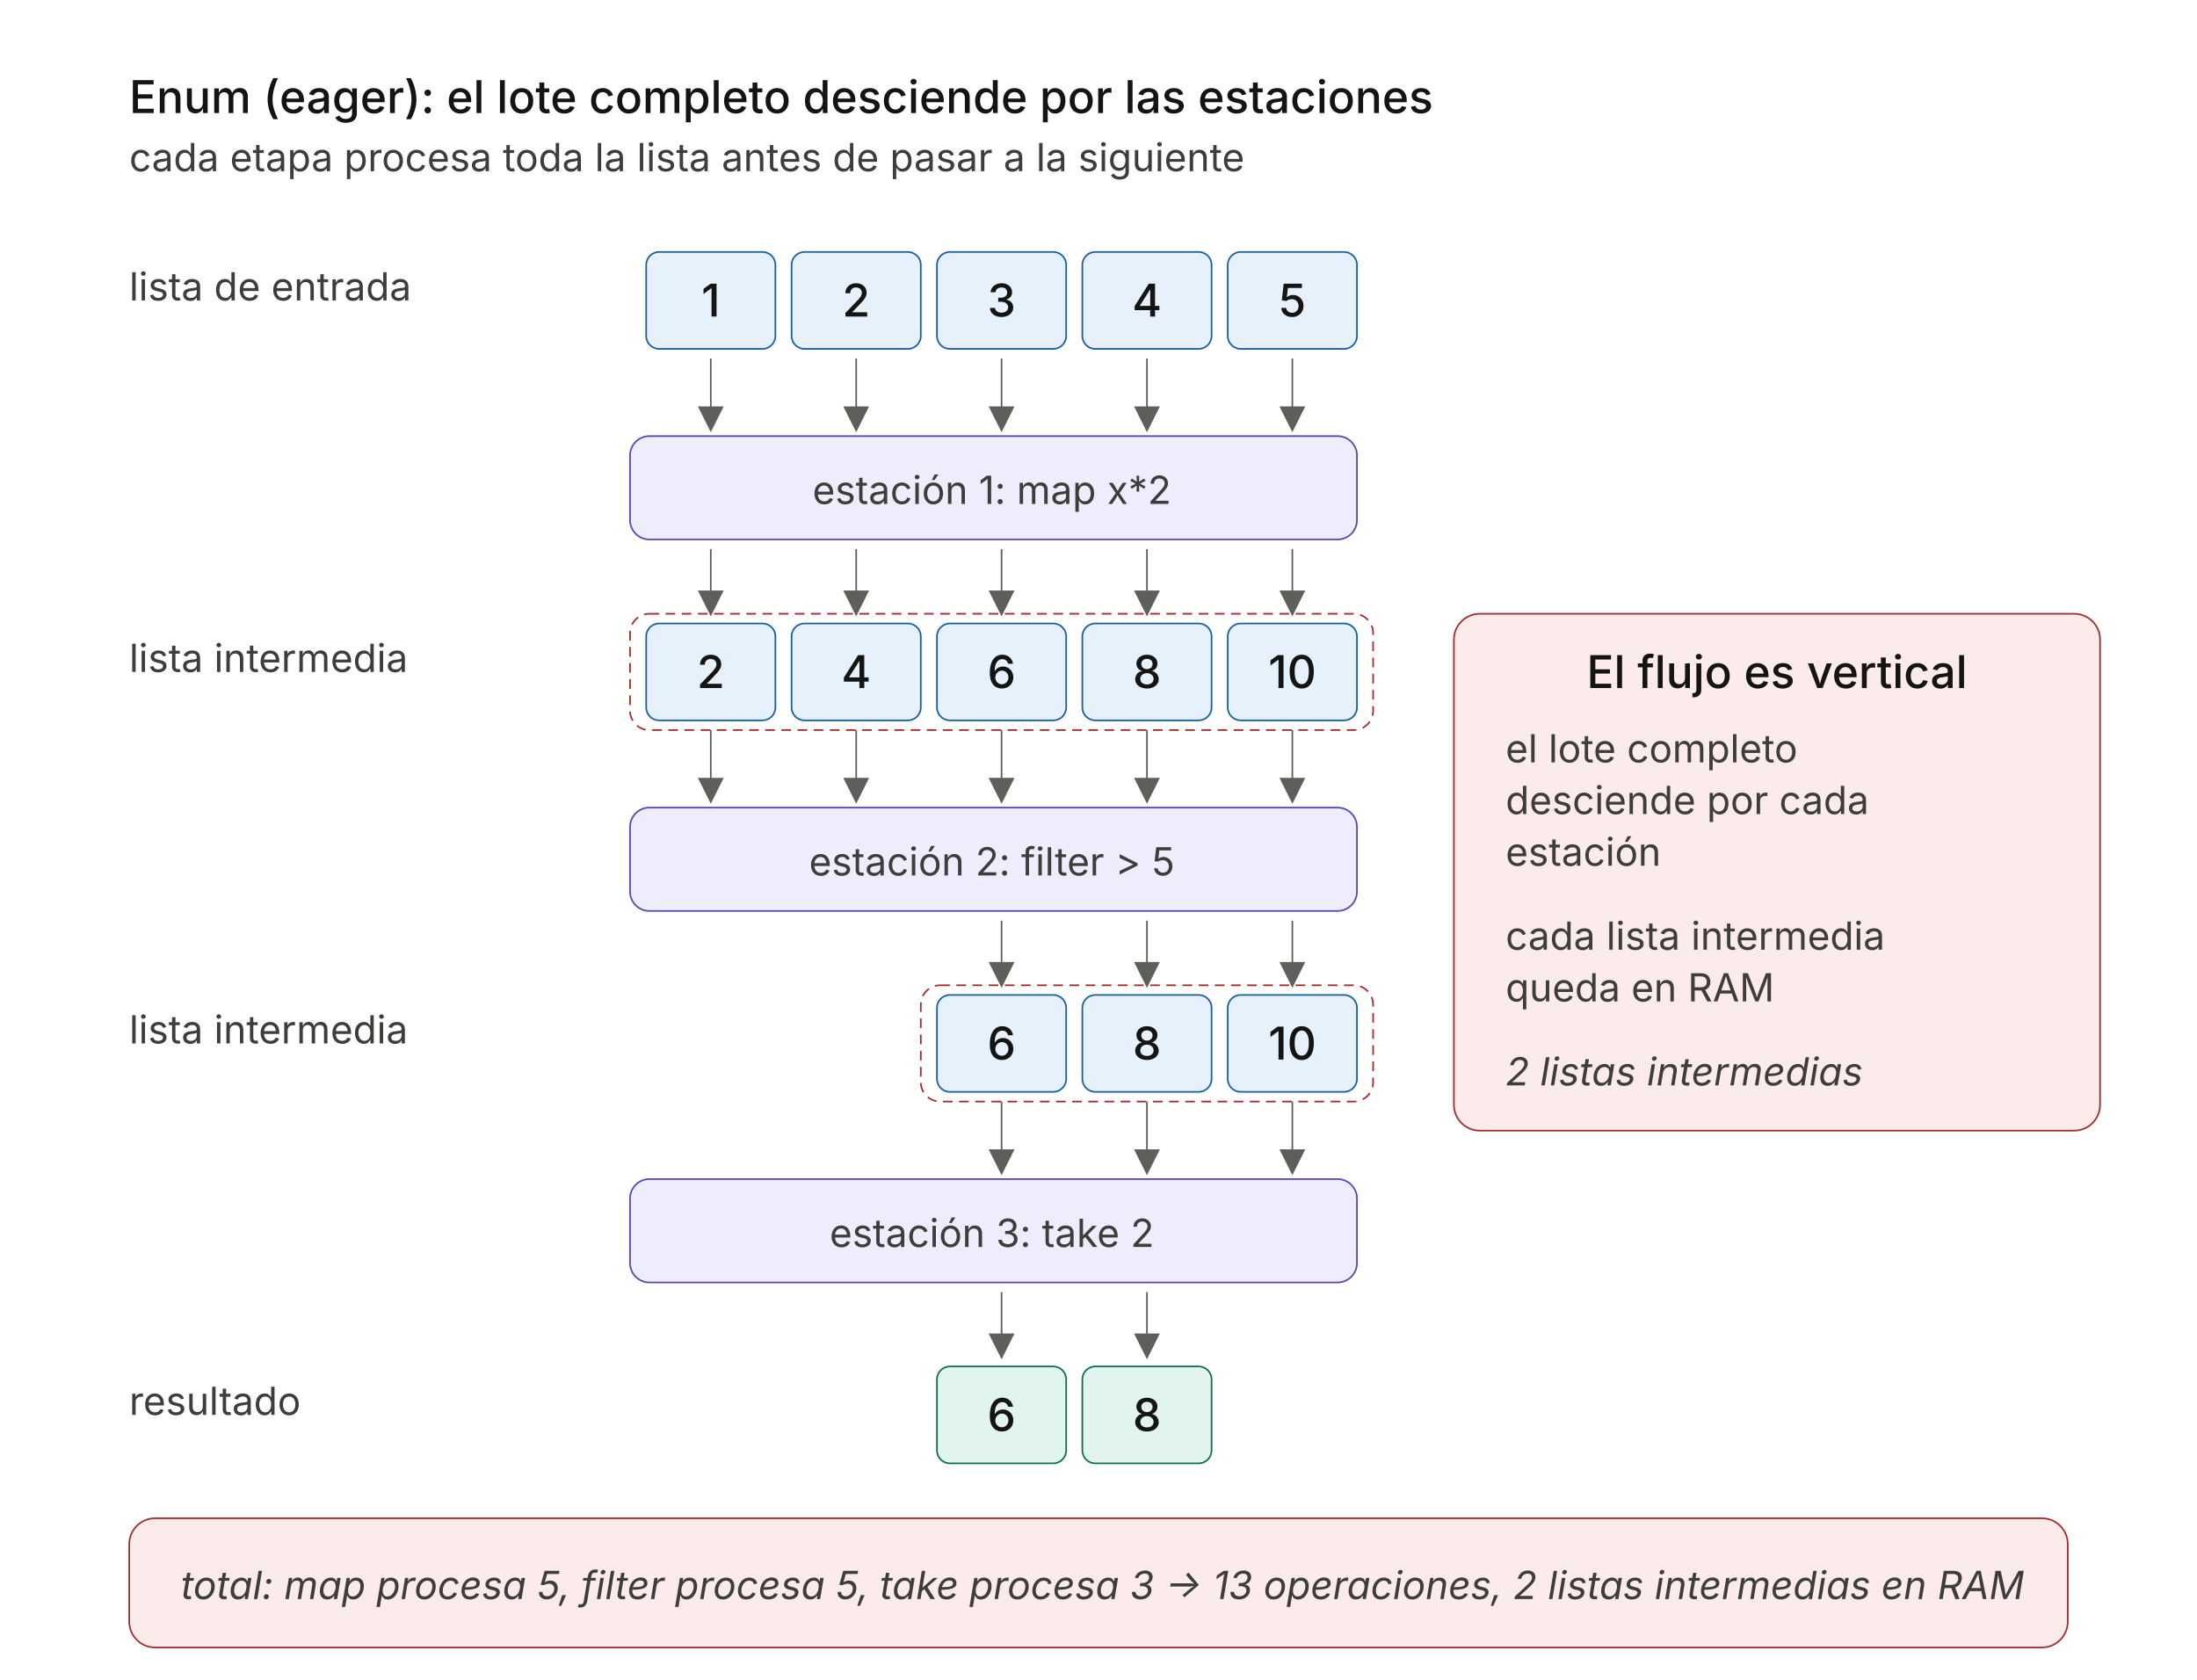
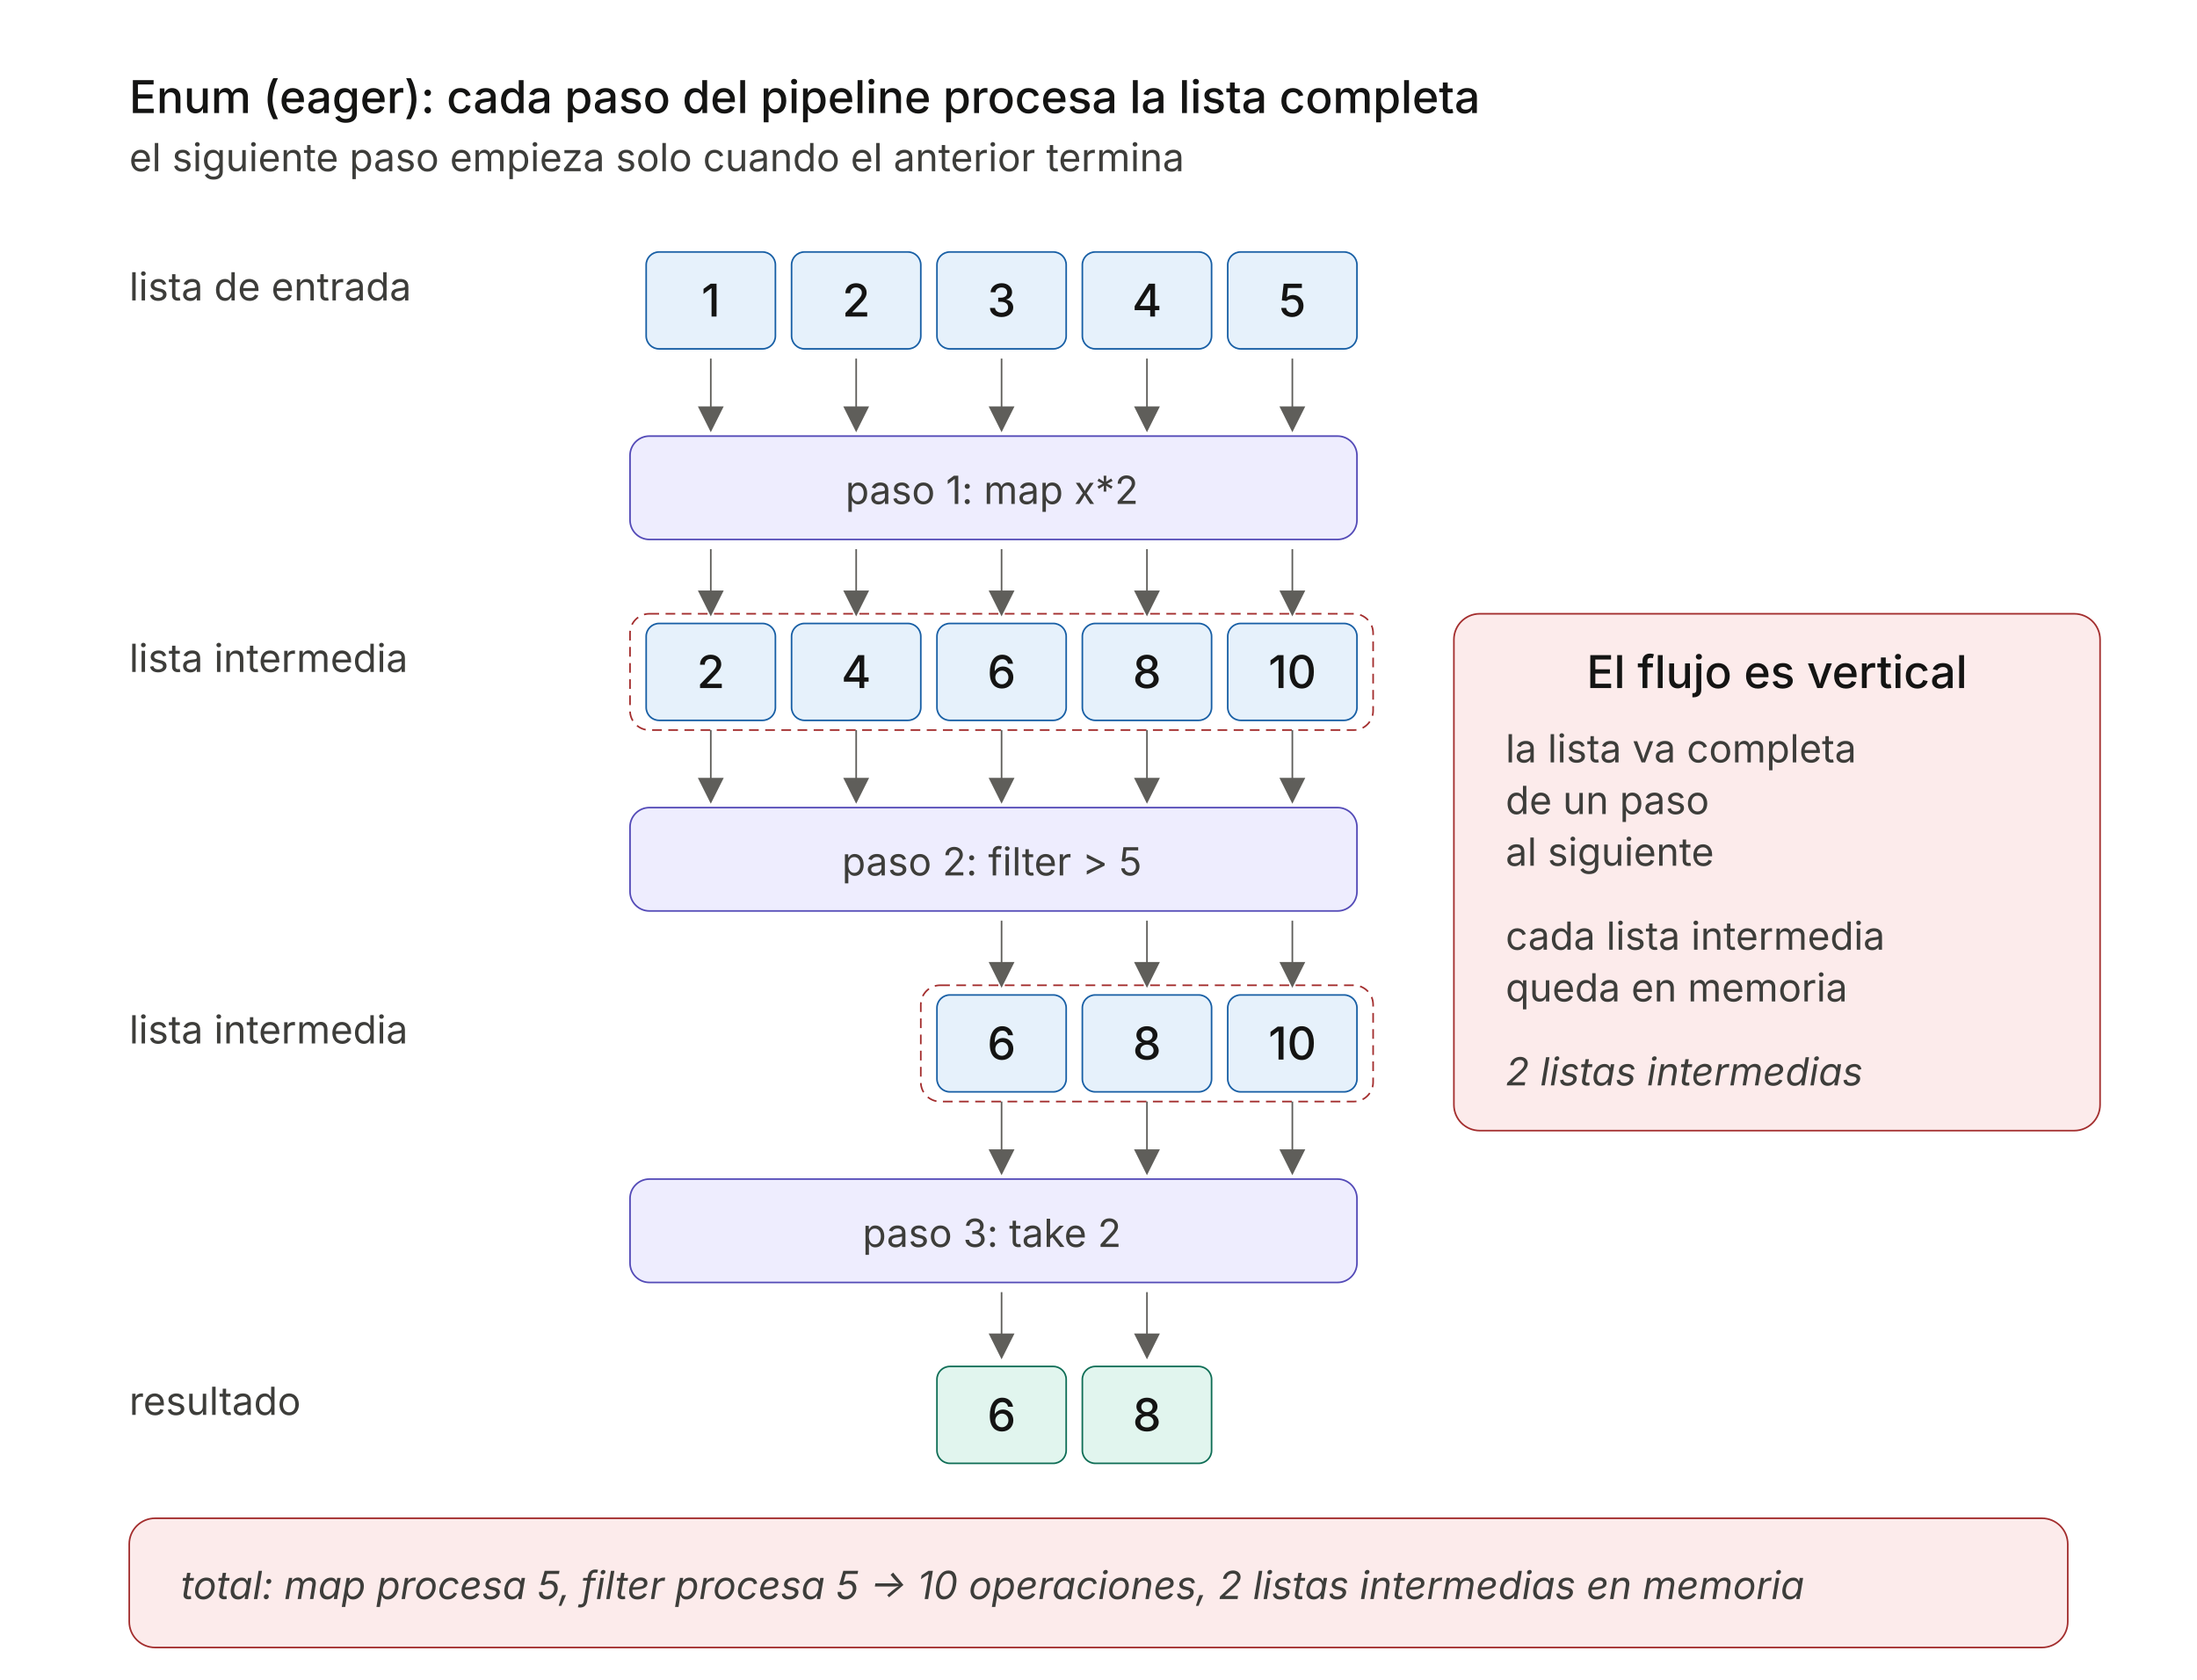
<svg xmlns="http://www.w3.org/2000/svg" width="100%" viewBox="0 0 680 520" role="img" style="">
  <defs>
    <marker id="arrow-c1" viewBox="0 0 10 10" refX="9" refY="5" markerWidth="8" markerHeight="8" markerUnits="userSpaceOnUse" orient="auto">
      <path d="M0 0L10 5L0 10z" fill="rgb(95, 94, 90)" />
    </marker>
  </defs>
-   <text x="40" y="35" style="fill:rgb(20, 20, 19);stroke:none;color:rgb(0, 0, 0);stroke-width:1px;stroke-linecap:butt;stroke-linejoin:miter;opacity:1;font-family:&quot;Anthropic Sans&quot;, -apple-system, BlinkMacSystemFont, &quot;Segoe UI&quot;, sans-serif;font-size:14px;font-weight:500;text-anchor:start;dominant-baseline:auto">Enum (eager): el lote completo desciende por las estaciones</text>
-   <text x="40" y="53" style="fill:rgb(61, 61, 58);stroke:none;color:rgb(0, 0, 0);stroke-width:1px;stroke-linecap:butt;stroke-linejoin:miter;opacity:1;font-family:&quot;Anthropic Sans&quot;, -apple-system, BlinkMacSystemFont, &quot;Segoe UI&quot;, sans-serif;font-size:12px;font-weight:400;text-anchor:start;dominant-baseline:auto">cada etapa procesa toda la lista antes de pasar a la siguiente</text>
+   <text x="40" y="35" style="fill:rgb(20, 20, 19);stroke:none;color:rgb(0, 0, 0);stroke-width:1px;stroke-linecap:butt;stroke-linejoin:miter;opacity:1;font-family:&quot;Anthropic Sans&quot;, -apple-system, BlinkMacSystemFont, &quot;Segoe UI&quot;, sans-serif;font-size:14px;font-weight:500;text-anchor:start;dominant-baseline:auto">Enum (eager): cada paso del pipeline procesa la lista completa</text>
+   <text x="40" y="53" style="fill:rgb(61, 61, 58);stroke:none;color:rgb(0, 0, 0);stroke-width:1px;stroke-linecap:butt;stroke-linejoin:miter;opacity:1;font-family:&quot;Anthropic Sans&quot;, -apple-system, BlinkMacSystemFont, &quot;Segoe UI&quot;, sans-serif;font-size:12px;font-weight:400;text-anchor:start;dominant-baseline:auto">el siguiente paso empieza solo cuando el anterior termina</text>
  <text x="40" y="93" fill="#5F5E5A" style="fill:rgb(61, 61, 58);stroke:none;color:rgb(0, 0, 0);stroke-width:1px;stroke-linecap:butt;stroke-linejoin:miter;opacity:1;font-family:&quot;Anthropic Sans&quot;, -apple-system, BlinkMacSystemFont, &quot;Segoe UI&quot;, sans-serif;font-size:12px;font-weight:400;text-anchor:start;dominant-baseline:auto">lista de entrada</text>
  <g style="fill:rgb(0, 0, 0);stroke:none;color:rgb(0, 0, 0);stroke-width:1px;stroke-linecap:butt;stroke-linejoin:miter;opacity:1;font-family:&quot;Anthropic Sans&quot;, -apple-system, BlinkMacSystemFont, &quot;Segoe UI&quot;, sans-serif;font-size:16px;font-weight:400;text-anchor:start;dominant-baseline:auto">
    <rect x="200" y="78" width="40" height="30" rx="4" stroke-width="0.5" style="fill:rgb(230, 241, 251);stroke:rgb(24, 95, 165);color:rgb(0, 0, 0);stroke-width:0.5px;stroke-linecap:butt;stroke-linejoin:miter;opacity:1;font-family:&quot;Anthropic Sans&quot;, -apple-system, BlinkMacSystemFont, &quot;Segoe UI&quot;, sans-serif;font-size:16px;font-weight:400;text-anchor:start;dominant-baseline:auto" />
  </g>
  <text x="220" y="98" text-anchor="middle" style="fill:rgb(20, 20, 19);stroke:none;color:rgb(0, 0, 0);stroke-width:1px;stroke-linecap:butt;stroke-linejoin:miter;opacity:1;font-family:&quot;Anthropic Sans&quot;, -apple-system, BlinkMacSystemFont, &quot;Segoe UI&quot;, sans-serif;font-size:14px;font-weight:500;text-anchor:middle;dominant-baseline:auto">1</text>
  <g style="fill:rgb(0, 0, 0);stroke:none;color:rgb(0, 0, 0);stroke-width:1px;stroke-linecap:butt;stroke-linejoin:miter;opacity:1;font-family:&quot;Anthropic Sans&quot;, -apple-system, BlinkMacSystemFont, &quot;Segoe UI&quot;, sans-serif;font-size:16px;font-weight:400;text-anchor:start;dominant-baseline:auto">
    <rect x="245" y="78" width="40" height="30" rx="4" stroke-width="0.5" style="fill:rgb(230, 241, 251);stroke:rgb(24, 95, 165);color:rgb(0, 0, 0);stroke-width:0.5px;stroke-linecap:butt;stroke-linejoin:miter;opacity:1;font-family:&quot;Anthropic Sans&quot;, -apple-system, BlinkMacSystemFont, &quot;Segoe UI&quot;, sans-serif;font-size:16px;font-weight:400;text-anchor:start;dominant-baseline:auto" />
  </g>
  <text x="265" y="98" text-anchor="middle" style="fill:rgb(20, 20, 19);stroke:none;color:rgb(0, 0, 0);stroke-width:1px;stroke-linecap:butt;stroke-linejoin:miter;opacity:1;font-family:&quot;Anthropic Sans&quot;, -apple-system, BlinkMacSystemFont, &quot;Segoe UI&quot;, sans-serif;font-size:14px;font-weight:500;text-anchor:middle;dominant-baseline:auto">2</text>
  <g style="fill:rgb(0, 0, 0);stroke:none;color:rgb(0, 0, 0);stroke-width:1px;stroke-linecap:butt;stroke-linejoin:miter;opacity:1;font-family:&quot;Anthropic Sans&quot;, -apple-system, BlinkMacSystemFont, &quot;Segoe UI&quot;, sans-serif;font-size:16px;font-weight:400;text-anchor:start;dominant-baseline:auto">
    <rect x="290" y="78" width="40" height="30" rx="4" stroke-width="0.5" style="fill:rgb(230, 241, 251);stroke:rgb(24, 95, 165);color:rgb(0, 0, 0);stroke-width:0.5px;stroke-linecap:butt;stroke-linejoin:miter;opacity:1;font-family:&quot;Anthropic Sans&quot;, -apple-system, BlinkMacSystemFont, &quot;Segoe UI&quot;, sans-serif;font-size:16px;font-weight:400;text-anchor:start;dominant-baseline:auto" />
  </g>
  <text x="310" y="98" text-anchor="middle" style="fill:rgb(20, 20, 19);stroke:none;color:rgb(0, 0, 0);stroke-width:1px;stroke-linecap:butt;stroke-linejoin:miter;opacity:1;font-family:&quot;Anthropic Sans&quot;, -apple-system, BlinkMacSystemFont, &quot;Segoe UI&quot;, sans-serif;font-size:14px;font-weight:500;text-anchor:middle;dominant-baseline:auto">3</text>
  <g style="fill:rgb(0, 0, 0);stroke:none;color:rgb(0, 0, 0);stroke-width:1px;stroke-linecap:butt;stroke-linejoin:miter;opacity:1;font-family:&quot;Anthropic Sans&quot;, -apple-system, BlinkMacSystemFont, &quot;Segoe UI&quot;, sans-serif;font-size:16px;font-weight:400;text-anchor:start;dominant-baseline:auto">
    <rect x="335" y="78" width="40" height="30" rx="4" stroke-width="0.5" style="fill:rgb(230, 241, 251);stroke:rgb(24, 95, 165);color:rgb(0, 0, 0);stroke-width:0.5px;stroke-linecap:butt;stroke-linejoin:miter;opacity:1;font-family:&quot;Anthropic Sans&quot;, -apple-system, BlinkMacSystemFont, &quot;Segoe UI&quot;, sans-serif;font-size:16px;font-weight:400;text-anchor:start;dominant-baseline:auto" />
  </g>
  <text x="355" y="98" text-anchor="middle" style="fill:rgb(20, 20, 19);stroke:none;color:rgb(0, 0, 0);stroke-width:1px;stroke-linecap:butt;stroke-linejoin:miter;opacity:1;font-family:&quot;Anthropic Sans&quot;, -apple-system, BlinkMacSystemFont, &quot;Segoe UI&quot;, sans-serif;font-size:14px;font-weight:500;text-anchor:middle;dominant-baseline:auto">4</text>
  <g style="fill:rgb(0, 0, 0);stroke:none;color:rgb(0, 0, 0);stroke-width:1px;stroke-linecap:butt;stroke-linejoin:miter;opacity:1;font-family:&quot;Anthropic Sans&quot;, -apple-system, BlinkMacSystemFont, &quot;Segoe UI&quot;, sans-serif;font-size:16px;font-weight:400;text-anchor:start;dominant-baseline:auto">
    <rect x="380" y="78" width="40" height="30" rx="4" stroke-width="0.5" style="fill:rgb(230, 241, 251);stroke:rgb(24, 95, 165);color:rgb(0, 0, 0);stroke-width:0.5px;stroke-linecap:butt;stroke-linejoin:miter;opacity:1;font-family:&quot;Anthropic Sans&quot;, -apple-system, BlinkMacSystemFont, &quot;Segoe UI&quot;, sans-serif;font-size:16px;font-weight:400;text-anchor:start;dominant-baseline:auto" />
  </g>
  <text x="400" y="98" text-anchor="middle" style="fill:rgb(20, 20, 19);stroke:none;color:rgb(0, 0, 0);stroke-width:1px;stroke-linecap:butt;stroke-linejoin:miter;opacity:1;font-family:&quot;Anthropic Sans&quot;, -apple-system, BlinkMacSystemFont, &quot;Segoe UI&quot;, sans-serif;font-size:14px;font-weight:500;text-anchor:middle;dominant-baseline:auto">5</text>
  <line x1="220" y1="111" x2="220" y2="133" stroke="#5F5E5A" stroke-width="0.5" marker-end="url(#arrow-c1)" style="fill:rgb(0, 0, 0);stroke:rgb(95, 94, 90);color:rgb(0, 0, 0);stroke-width:0.5px;stroke-linecap:butt;stroke-linejoin:miter;opacity:1;font-family:&quot;Anthropic Sans&quot;, -apple-system, BlinkMacSystemFont, &quot;Segoe UI&quot;, sans-serif;font-size:16px;font-weight:400;text-anchor:start;dominant-baseline:auto" />
  <line x1="265" y1="111" x2="265" y2="133" stroke="#5F5E5A" stroke-width="0.5" marker-end="url(#arrow-c1)" style="fill:rgb(0, 0, 0);stroke:rgb(95, 94, 90);color:rgb(0, 0, 0);stroke-width:0.5px;stroke-linecap:butt;stroke-linejoin:miter;opacity:1;font-family:&quot;Anthropic Sans&quot;, -apple-system, BlinkMacSystemFont, &quot;Segoe UI&quot;, sans-serif;font-size:16px;font-weight:400;text-anchor:start;dominant-baseline:auto" />
  <line x1="310" y1="111" x2="310" y2="133" stroke="#5F5E5A" stroke-width="0.5" marker-end="url(#arrow-c1)" style="fill:rgb(0, 0, 0);stroke:rgb(95, 94, 90);color:rgb(0, 0, 0);stroke-width:0.5px;stroke-linecap:butt;stroke-linejoin:miter;opacity:1;font-family:&quot;Anthropic Sans&quot;, -apple-system, BlinkMacSystemFont, &quot;Segoe UI&quot;, sans-serif;font-size:16px;font-weight:400;text-anchor:start;dominant-baseline:auto" />
  <line x1="355" y1="111" x2="355" y2="133" stroke="#5F5E5A" stroke-width="0.5" marker-end="url(#arrow-c1)" style="fill:rgb(0, 0, 0);stroke:rgb(95, 94, 90);color:rgb(0, 0, 0);stroke-width:0.5px;stroke-linecap:butt;stroke-linejoin:miter;opacity:1;font-family:&quot;Anthropic Sans&quot;, -apple-system, BlinkMacSystemFont, &quot;Segoe UI&quot;, sans-serif;font-size:16px;font-weight:400;text-anchor:start;dominant-baseline:auto" />
  <line x1="400" y1="111" x2="400" y2="133" stroke="#5F5E5A" stroke-width="0.5" marker-end="url(#arrow-c1)" style="fill:rgb(0, 0, 0);stroke:rgb(95, 94, 90);color:rgb(0, 0, 0);stroke-width:0.5px;stroke-linecap:butt;stroke-linejoin:miter;opacity:1;font-family:&quot;Anthropic Sans&quot;, -apple-system, BlinkMacSystemFont, &quot;Segoe UI&quot;, sans-serif;font-size:16px;font-weight:400;text-anchor:start;dominant-baseline:auto" />
  <g style="fill:rgb(0, 0, 0);stroke:none;color:rgb(0, 0, 0);stroke-width:1px;stroke-linecap:butt;stroke-linejoin:miter;opacity:1;font-family:&quot;Anthropic Sans&quot;, -apple-system, BlinkMacSystemFont, &quot;Segoe UI&quot;, sans-serif;font-size:16px;font-weight:400;text-anchor:start;dominant-baseline:auto">
    <rect x="195" y="135" width="225" height="32" rx="6" stroke-width="0.5" style="fill:rgb(238, 237, 254);stroke:rgb(83, 74, 183);color:rgb(0, 0, 0);stroke-width:0.5px;stroke-linecap:butt;stroke-linejoin:miter;opacity:1;font-family:&quot;Anthropic Sans&quot;, -apple-system, BlinkMacSystemFont, &quot;Segoe UI&quot;, sans-serif;font-size:16px;font-weight:400;text-anchor:start;dominant-baseline:auto" />
  </g>
-   <text x="307" y="156" text-anchor="middle" style="fill:rgb(61, 61, 58);stroke:none;color:rgb(0, 0, 0);stroke-width:1px;stroke-linecap:butt;stroke-linejoin:miter;opacity:1;font-family:&quot;Anthropic Sans&quot;, -apple-system, BlinkMacSystemFont, &quot;Segoe UI&quot;, sans-serif;font-size:12px;font-weight:400;text-anchor:middle;dominant-baseline:auto">estación 1: map x*2</text>
+   <text x="307" y="156" text-anchor="middle" style="fill:rgb(61, 61, 58);stroke:none;color:rgb(0, 0, 0);stroke-width:1px;stroke-linecap:butt;stroke-linejoin:miter;opacity:1;font-family:&quot;Anthropic Sans&quot;, -apple-system, BlinkMacSystemFont, &quot;Segoe UI&quot;, sans-serif;font-size:12px;font-weight:400;text-anchor:middle;dominant-baseline:auto">paso 1: map x*2</text>
  <line x1="220" y1="170" x2="220" y2="190" stroke="#5F5E5A" stroke-width="0.5" marker-end="url(#arrow-c1)" style="fill:rgb(0, 0, 0);stroke:rgb(95, 94, 90);color:rgb(0, 0, 0);stroke-width:0.5px;stroke-linecap:butt;stroke-linejoin:miter;opacity:1;font-family:&quot;Anthropic Sans&quot;, -apple-system, BlinkMacSystemFont, &quot;Segoe UI&quot;, sans-serif;font-size:16px;font-weight:400;text-anchor:start;dominant-baseline:auto" />
  <line x1="265" y1="170" x2="265" y2="190" stroke="#5F5E5A" stroke-width="0.5" marker-end="url(#arrow-c1)" style="fill:rgb(0, 0, 0);stroke:rgb(95, 94, 90);color:rgb(0, 0, 0);stroke-width:0.5px;stroke-linecap:butt;stroke-linejoin:miter;opacity:1;font-family:&quot;Anthropic Sans&quot;, -apple-system, BlinkMacSystemFont, &quot;Segoe UI&quot;, sans-serif;font-size:16px;font-weight:400;text-anchor:start;dominant-baseline:auto" />
  <line x1="310" y1="170" x2="310" y2="190" stroke="#5F5E5A" stroke-width="0.5" marker-end="url(#arrow-c1)" style="fill:rgb(0, 0, 0);stroke:rgb(95, 94, 90);color:rgb(0, 0, 0);stroke-width:0.5px;stroke-linecap:butt;stroke-linejoin:miter;opacity:1;font-family:&quot;Anthropic Sans&quot;, -apple-system, BlinkMacSystemFont, &quot;Segoe UI&quot;, sans-serif;font-size:16px;font-weight:400;text-anchor:start;dominant-baseline:auto" />
  <line x1="355" y1="170" x2="355" y2="190" stroke="#5F5E5A" stroke-width="0.5" marker-end="url(#arrow-c1)" style="fill:rgb(0, 0, 0);stroke:rgb(95, 94, 90);color:rgb(0, 0, 0);stroke-width:0.5px;stroke-linecap:butt;stroke-linejoin:miter;opacity:1;font-family:&quot;Anthropic Sans&quot;, -apple-system, BlinkMacSystemFont, &quot;Segoe UI&quot;, sans-serif;font-size:16px;font-weight:400;text-anchor:start;dominant-baseline:auto" />
  <line x1="400" y1="170" x2="400" y2="190" stroke="#5F5E5A" stroke-width="0.5" marker-end="url(#arrow-c1)" style="fill:rgb(0, 0, 0);stroke:rgb(95, 94, 90);color:rgb(0, 0, 0);stroke-width:0.5px;stroke-linecap:butt;stroke-linejoin:miter;opacity:1;font-family:&quot;Anthropic Sans&quot;, -apple-system, BlinkMacSystemFont, &quot;Segoe UI&quot;, sans-serif;font-size:16px;font-weight:400;text-anchor:start;dominant-baseline:auto" />
  <text x="40" y="208" fill="#5F5E5A" style="fill:rgb(61, 61, 58);stroke:none;color:rgb(0, 0, 0);stroke-width:1px;stroke-linecap:butt;stroke-linejoin:miter;opacity:1;font-family:&quot;Anthropic Sans&quot;, -apple-system, BlinkMacSystemFont, &quot;Segoe UI&quot;, sans-serif;font-size:12px;font-weight:400;text-anchor:start;dominant-baseline:auto">lista intermedia</text>
  <g style="fill:rgb(0, 0, 0);stroke:none;color:rgb(0, 0, 0);stroke-width:1px;stroke-linecap:butt;stroke-linejoin:miter;opacity:1;font-family:&quot;Anthropic Sans&quot;, -apple-system, BlinkMacSystemFont, &quot;Segoe UI&quot;, sans-serif;font-size:16px;font-weight:400;text-anchor:start;dominant-baseline:auto">
    <rect x="200" y="193" width="40" height="30" rx="4" stroke-width="0.5" style="fill:rgb(230, 241, 251);stroke:rgb(24, 95, 165);color:rgb(0, 0, 0);stroke-width:0.5px;stroke-linecap:butt;stroke-linejoin:miter;opacity:1;font-family:&quot;Anthropic Sans&quot;, -apple-system, BlinkMacSystemFont, &quot;Segoe UI&quot;, sans-serif;font-size:16px;font-weight:400;text-anchor:start;dominant-baseline:auto" />
  </g>
  <text x="220" y="213" text-anchor="middle" style="fill:rgb(20, 20, 19);stroke:none;color:rgb(0, 0, 0);stroke-width:1px;stroke-linecap:butt;stroke-linejoin:miter;opacity:1;font-family:&quot;Anthropic Sans&quot;, -apple-system, BlinkMacSystemFont, &quot;Segoe UI&quot;, sans-serif;font-size:14px;font-weight:500;text-anchor:middle;dominant-baseline:auto">2</text>
  <g style="fill:rgb(0, 0, 0);stroke:none;color:rgb(0, 0, 0);stroke-width:1px;stroke-linecap:butt;stroke-linejoin:miter;opacity:1;font-family:&quot;Anthropic Sans&quot;, -apple-system, BlinkMacSystemFont, &quot;Segoe UI&quot;, sans-serif;font-size:16px;font-weight:400;text-anchor:start;dominant-baseline:auto">
    <rect x="245" y="193" width="40" height="30" rx="4" stroke-width="0.5" style="fill:rgb(230, 241, 251);stroke:rgb(24, 95, 165);color:rgb(0, 0, 0);stroke-width:0.5px;stroke-linecap:butt;stroke-linejoin:miter;opacity:1;font-family:&quot;Anthropic Sans&quot;, -apple-system, BlinkMacSystemFont, &quot;Segoe UI&quot;, sans-serif;font-size:16px;font-weight:400;text-anchor:start;dominant-baseline:auto" />
  </g>
  <text x="265" y="213" text-anchor="middle" style="fill:rgb(20, 20, 19);stroke:none;color:rgb(0, 0, 0);stroke-width:1px;stroke-linecap:butt;stroke-linejoin:miter;opacity:1;font-family:&quot;Anthropic Sans&quot;, -apple-system, BlinkMacSystemFont, &quot;Segoe UI&quot;, sans-serif;font-size:14px;font-weight:500;text-anchor:middle;dominant-baseline:auto">4</text>
  <g style="fill:rgb(0, 0, 0);stroke:none;color:rgb(0, 0, 0);stroke-width:1px;stroke-linecap:butt;stroke-linejoin:miter;opacity:1;font-family:&quot;Anthropic Sans&quot;, -apple-system, BlinkMacSystemFont, &quot;Segoe UI&quot;, sans-serif;font-size:16px;font-weight:400;text-anchor:start;dominant-baseline:auto">
    <rect x="290" y="193" width="40" height="30" rx="4" stroke-width="0.5" style="fill:rgb(230, 241, 251);stroke:rgb(24, 95, 165);color:rgb(0, 0, 0);stroke-width:0.5px;stroke-linecap:butt;stroke-linejoin:miter;opacity:1;font-family:&quot;Anthropic Sans&quot;, -apple-system, BlinkMacSystemFont, &quot;Segoe UI&quot;, sans-serif;font-size:16px;font-weight:400;text-anchor:start;dominant-baseline:auto" />
  </g>
  <text x="310" y="213" text-anchor="middle" style="fill:rgb(20, 20, 19);stroke:none;color:rgb(0, 0, 0);stroke-width:1px;stroke-linecap:butt;stroke-linejoin:miter;opacity:1;font-family:&quot;Anthropic Sans&quot;, -apple-system, BlinkMacSystemFont, &quot;Segoe UI&quot;, sans-serif;font-size:14px;font-weight:500;text-anchor:middle;dominant-baseline:auto">6</text>
  <g style="fill:rgb(0, 0, 0);stroke:none;color:rgb(0, 0, 0);stroke-width:1px;stroke-linecap:butt;stroke-linejoin:miter;opacity:1;font-family:&quot;Anthropic Sans&quot;, -apple-system, BlinkMacSystemFont, &quot;Segoe UI&quot;, sans-serif;font-size:16px;font-weight:400;text-anchor:start;dominant-baseline:auto">
    <rect x="335" y="193" width="40" height="30" rx="4" stroke-width="0.5" style="fill:rgb(230, 241, 251);stroke:rgb(24, 95, 165);color:rgb(0, 0, 0);stroke-width:0.5px;stroke-linecap:butt;stroke-linejoin:miter;opacity:1;font-family:&quot;Anthropic Sans&quot;, -apple-system, BlinkMacSystemFont, &quot;Segoe UI&quot;, sans-serif;font-size:16px;font-weight:400;text-anchor:start;dominant-baseline:auto" />
  </g>
  <text x="355" y="213" text-anchor="middle" style="fill:rgb(20, 20, 19);stroke:none;color:rgb(0, 0, 0);stroke-width:1px;stroke-linecap:butt;stroke-linejoin:miter;opacity:1;font-family:&quot;Anthropic Sans&quot;, -apple-system, BlinkMacSystemFont, &quot;Segoe UI&quot;, sans-serif;font-size:14px;font-weight:500;text-anchor:middle;dominant-baseline:auto">8</text>
  <g style="fill:rgb(0, 0, 0);stroke:none;color:rgb(0, 0, 0);stroke-width:1px;stroke-linecap:butt;stroke-linejoin:miter;opacity:1;font-family:&quot;Anthropic Sans&quot;, -apple-system, BlinkMacSystemFont, &quot;Segoe UI&quot;, sans-serif;font-size:16px;font-weight:400;text-anchor:start;dominant-baseline:auto">
    <rect x="380" y="193" width="40" height="30" rx="4" stroke-width="0.5" style="fill:rgb(230, 241, 251);stroke:rgb(24, 95, 165);color:rgb(0, 0, 0);stroke-width:0.5px;stroke-linecap:butt;stroke-linejoin:miter;opacity:1;font-family:&quot;Anthropic Sans&quot;, -apple-system, BlinkMacSystemFont, &quot;Segoe UI&quot;, sans-serif;font-size:16px;font-weight:400;text-anchor:start;dominant-baseline:auto" />
  </g>
  <text x="400" y="213" text-anchor="middle" style="fill:rgb(20, 20, 19);stroke:none;color:rgb(0, 0, 0);stroke-width:1px;stroke-linecap:butt;stroke-linejoin:miter;opacity:1;font-family:&quot;Anthropic Sans&quot;, -apple-system, BlinkMacSystemFont, &quot;Segoe UI&quot;, sans-serif;font-size:14px;font-weight:500;text-anchor:middle;dominant-baseline:auto">10</text>
  <rect x="195" y="190" width="230" height="36" rx="6" fill="none" stroke="#A32D2D" stroke-width="0.5" stroke-dasharray="3 2" style="fill:none;stroke:rgb(163, 45, 45);color:rgb(0, 0, 0);stroke-width:0.5px;stroke-dasharray:3px, 2px;stroke-linecap:butt;stroke-linejoin:miter;opacity:1;font-family:&quot;Anthropic Sans&quot;, -apple-system, BlinkMacSystemFont, &quot;Segoe UI&quot;, sans-serif;font-size:16px;font-weight:400;text-anchor:start;dominant-baseline:auto" />
  <line x1="220" y1="226" x2="220" y2="248" stroke="#5F5E5A" stroke-width="0.5" marker-end="url(#arrow-c1)" style="fill:rgb(0, 0, 0);stroke:rgb(95, 94, 90);color:rgb(0, 0, 0);stroke-width:0.5px;stroke-linecap:butt;stroke-linejoin:miter;opacity:1;font-family:&quot;Anthropic Sans&quot;, -apple-system, BlinkMacSystemFont, &quot;Segoe UI&quot;, sans-serif;font-size:16px;font-weight:400;text-anchor:start;dominant-baseline:auto" />
  <line x1="265" y1="226" x2="265" y2="248" stroke="#5F5E5A" stroke-width="0.5" marker-end="url(#arrow-c1)" style="fill:rgb(0, 0, 0);stroke:rgb(95, 94, 90);color:rgb(0, 0, 0);stroke-width:0.5px;stroke-linecap:butt;stroke-linejoin:miter;opacity:1;font-family:&quot;Anthropic Sans&quot;, -apple-system, BlinkMacSystemFont, &quot;Segoe UI&quot;, sans-serif;font-size:16px;font-weight:400;text-anchor:start;dominant-baseline:auto" />
  <line x1="310" y1="226" x2="310" y2="248" stroke="#5F5E5A" stroke-width="0.5" marker-end="url(#arrow-c1)" style="fill:rgb(0, 0, 0);stroke:rgb(95, 94, 90);color:rgb(0, 0, 0);stroke-width:0.5px;stroke-linecap:butt;stroke-linejoin:miter;opacity:1;font-family:&quot;Anthropic Sans&quot;, -apple-system, BlinkMacSystemFont, &quot;Segoe UI&quot;, sans-serif;font-size:16px;font-weight:400;text-anchor:start;dominant-baseline:auto" />
  <line x1="355" y1="226" x2="355" y2="248" stroke="#5F5E5A" stroke-width="0.5" marker-end="url(#arrow-c1)" style="fill:rgb(0, 0, 0);stroke:rgb(95, 94, 90);color:rgb(0, 0, 0);stroke-width:0.5px;stroke-linecap:butt;stroke-linejoin:miter;opacity:1;font-family:&quot;Anthropic Sans&quot;, -apple-system, BlinkMacSystemFont, &quot;Segoe UI&quot;, sans-serif;font-size:16px;font-weight:400;text-anchor:start;dominant-baseline:auto" />
  <line x1="400" y1="226" x2="400" y2="248" stroke="#5F5E5A" stroke-width="0.5" marker-end="url(#arrow-c1)" style="fill:rgb(0, 0, 0);stroke:rgb(95, 94, 90);color:rgb(0, 0, 0);stroke-width:0.5px;stroke-linecap:butt;stroke-linejoin:miter;opacity:1;font-family:&quot;Anthropic Sans&quot;, -apple-system, BlinkMacSystemFont, &quot;Segoe UI&quot;, sans-serif;font-size:16px;font-weight:400;text-anchor:start;dominant-baseline:auto" />
  <g style="fill:rgb(0, 0, 0);stroke:none;color:rgb(0, 0, 0);stroke-width:1px;stroke-linecap:butt;stroke-linejoin:miter;opacity:1;font-family:&quot;Anthropic Sans&quot;, -apple-system, BlinkMacSystemFont, &quot;Segoe UI&quot;, sans-serif;font-size:16px;font-weight:400;text-anchor:start;dominant-baseline:auto">
    <rect x="195" y="250" width="225" height="32" rx="6" stroke-width="0.5" style="fill:rgb(238, 237, 254);stroke:rgb(83, 74, 183);color:rgb(0, 0, 0);stroke-width:0.5px;stroke-linecap:butt;stroke-linejoin:miter;opacity:1;font-family:&quot;Anthropic Sans&quot;, -apple-system, BlinkMacSystemFont, &quot;Segoe UI&quot;, sans-serif;font-size:16px;font-weight:400;text-anchor:start;dominant-baseline:auto" />
  </g>
-   <text x="307" y="271" text-anchor="middle" style="fill:rgb(61, 61, 58);stroke:none;color:rgb(0, 0, 0);stroke-width:1px;stroke-linecap:butt;stroke-linejoin:miter;opacity:1;font-family:&quot;Anthropic Sans&quot;, -apple-system, BlinkMacSystemFont, &quot;Segoe UI&quot;, sans-serif;font-size:12px;font-weight:400;text-anchor:middle;dominant-baseline:auto">estación 2: filter &gt; 5</text>
+   <text x="307" y="271" text-anchor="middle" style="fill:rgb(61, 61, 58);stroke:none;color:rgb(0, 0, 0);stroke-width:1px;stroke-linecap:butt;stroke-linejoin:miter;opacity:1;font-family:&quot;Anthropic Sans&quot;, -apple-system, BlinkMacSystemFont, &quot;Segoe UI&quot;, sans-serif;font-size:12px;font-weight:400;text-anchor:middle;dominant-baseline:auto">paso 2: filter &gt; 5</text>
  <line x1="310" y1="285" x2="310" y2="305" stroke="#5F5E5A" stroke-width="0.5" marker-end="url(#arrow-c1)" style="fill:rgb(0, 0, 0);stroke:rgb(95, 94, 90);color:rgb(0, 0, 0);stroke-width:0.5px;stroke-linecap:butt;stroke-linejoin:miter;opacity:1;font-family:&quot;Anthropic Sans&quot;, -apple-system, BlinkMacSystemFont, &quot;Segoe UI&quot;, sans-serif;font-size:16px;font-weight:400;text-anchor:start;dominant-baseline:auto" />
  <line x1="355" y1="285" x2="355" y2="305" stroke="#5F5E5A" stroke-width="0.5" marker-end="url(#arrow-c1)" style="fill:rgb(0, 0, 0);stroke:rgb(95, 94, 90);color:rgb(0, 0, 0);stroke-width:0.5px;stroke-linecap:butt;stroke-linejoin:miter;opacity:1;font-family:&quot;Anthropic Sans&quot;, -apple-system, BlinkMacSystemFont, &quot;Segoe UI&quot;, sans-serif;font-size:16px;font-weight:400;text-anchor:start;dominant-baseline:auto" />
  <line x1="400" y1="285" x2="400" y2="305" stroke="#5F5E5A" stroke-width="0.5" marker-end="url(#arrow-c1)" style="fill:rgb(0, 0, 0);stroke:rgb(95, 94, 90);color:rgb(0, 0, 0);stroke-width:0.5px;stroke-linecap:butt;stroke-linejoin:miter;opacity:1;font-family:&quot;Anthropic Sans&quot;, -apple-system, BlinkMacSystemFont, &quot;Segoe UI&quot;, sans-serif;font-size:16px;font-weight:400;text-anchor:start;dominant-baseline:auto" />
  <text x="40" y="323" fill="#5F5E5A" style="fill:rgb(61, 61, 58);stroke:none;color:rgb(0, 0, 0);stroke-width:1px;stroke-linecap:butt;stroke-linejoin:miter;opacity:1;font-family:&quot;Anthropic Sans&quot;, -apple-system, BlinkMacSystemFont, &quot;Segoe UI&quot;, sans-serif;font-size:12px;font-weight:400;text-anchor:start;dominant-baseline:auto">lista intermedia</text>
  <g style="fill:rgb(0, 0, 0);stroke:none;color:rgb(0, 0, 0);stroke-width:1px;stroke-linecap:butt;stroke-linejoin:miter;opacity:1;font-family:&quot;Anthropic Sans&quot;, -apple-system, BlinkMacSystemFont, &quot;Segoe UI&quot;, sans-serif;font-size:16px;font-weight:400;text-anchor:start;dominant-baseline:auto">
    <rect x="290" y="308" width="40" height="30" rx="4" stroke-width="0.5" style="fill:rgb(230, 241, 251);stroke:rgb(24, 95, 165);color:rgb(0, 0, 0);stroke-width:0.5px;stroke-linecap:butt;stroke-linejoin:miter;opacity:1;font-family:&quot;Anthropic Sans&quot;, -apple-system, BlinkMacSystemFont, &quot;Segoe UI&quot;, sans-serif;font-size:16px;font-weight:400;text-anchor:start;dominant-baseline:auto" />
  </g>
  <text x="310" y="328" text-anchor="middle" style="fill:rgb(20, 20, 19);stroke:none;color:rgb(0, 0, 0);stroke-width:1px;stroke-linecap:butt;stroke-linejoin:miter;opacity:1;font-family:&quot;Anthropic Sans&quot;, -apple-system, BlinkMacSystemFont, &quot;Segoe UI&quot;, sans-serif;font-size:14px;font-weight:500;text-anchor:middle;dominant-baseline:auto">6</text>
  <g style="fill:rgb(0, 0, 0);stroke:none;color:rgb(0, 0, 0);stroke-width:1px;stroke-linecap:butt;stroke-linejoin:miter;opacity:1;font-family:&quot;Anthropic Sans&quot;, -apple-system, BlinkMacSystemFont, &quot;Segoe UI&quot;, sans-serif;font-size:16px;font-weight:400;text-anchor:start;dominant-baseline:auto">
    <rect x="335" y="308" width="40" height="30" rx="4" stroke-width="0.5" style="fill:rgb(230, 241, 251);stroke:rgb(24, 95, 165);color:rgb(0, 0, 0);stroke-width:0.5px;stroke-linecap:butt;stroke-linejoin:miter;opacity:1;font-family:&quot;Anthropic Sans&quot;, -apple-system, BlinkMacSystemFont, &quot;Segoe UI&quot;, sans-serif;font-size:16px;font-weight:400;text-anchor:start;dominant-baseline:auto" />
  </g>
  <text x="355" y="328" text-anchor="middle" style="fill:rgb(20, 20, 19);stroke:none;color:rgb(0, 0, 0);stroke-width:1px;stroke-linecap:butt;stroke-linejoin:miter;opacity:1;font-family:&quot;Anthropic Sans&quot;, -apple-system, BlinkMacSystemFont, &quot;Segoe UI&quot;, sans-serif;font-size:14px;font-weight:500;text-anchor:middle;dominant-baseline:auto">8</text>
  <g style="fill:rgb(0, 0, 0);stroke:none;color:rgb(0, 0, 0);stroke-width:1px;stroke-linecap:butt;stroke-linejoin:miter;opacity:1;font-family:&quot;Anthropic Sans&quot;, -apple-system, BlinkMacSystemFont, &quot;Segoe UI&quot;, sans-serif;font-size:16px;font-weight:400;text-anchor:start;dominant-baseline:auto">
    <rect x="380" y="308" width="40" height="30" rx="4" stroke-width="0.5" style="fill:rgb(230, 241, 251);stroke:rgb(24, 95, 165);color:rgb(0, 0, 0);stroke-width:0.5px;stroke-linecap:butt;stroke-linejoin:miter;opacity:1;font-family:&quot;Anthropic Sans&quot;, -apple-system, BlinkMacSystemFont, &quot;Segoe UI&quot;, sans-serif;font-size:16px;font-weight:400;text-anchor:start;dominant-baseline:auto" />
  </g>
  <text x="400" y="328" text-anchor="middle" style="fill:rgb(20, 20, 19);stroke:none;color:rgb(0, 0, 0);stroke-width:1px;stroke-linecap:butt;stroke-linejoin:miter;opacity:1;font-family:&quot;Anthropic Sans&quot;, -apple-system, BlinkMacSystemFont, &quot;Segoe UI&quot;, sans-serif;font-size:14px;font-weight:500;text-anchor:middle;dominant-baseline:auto">10</text>
  <rect x="285" y="305" width="140" height="36" rx="6" fill="none" stroke="#A32D2D" stroke-width="0.5" stroke-dasharray="3 2" style="fill:none;stroke:rgb(163, 45, 45);color:rgb(0, 0, 0);stroke-width:0.5px;stroke-dasharray:3px, 2px;stroke-linecap:butt;stroke-linejoin:miter;opacity:1;font-family:&quot;Anthropic Sans&quot;, -apple-system, BlinkMacSystemFont, &quot;Segoe UI&quot;, sans-serif;font-size:16px;font-weight:400;text-anchor:start;dominant-baseline:auto" />
  <line x1="310" y1="341" x2="310" y2="363" stroke="#5F5E5A" stroke-width="0.5" marker-end="url(#arrow-c1)" style="fill:rgb(0, 0, 0);stroke:rgb(95, 94, 90);color:rgb(0, 0, 0);stroke-width:0.5px;stroke-linecap:butt;stroke-linejoin:miter;opacity:1;font-family:&quot;Anthropic Sans&quot;, -apple-system, BlinkMacSystemFont, &quot;Segoe UI&quot;, sans-serif;font-size:16px;font-weight:400;text-anchor:start;dominant-baseline:auto" />
  <line x1="355" y1="341" x2="355" y2="363" stroke="#5F5E5A" stroke-width="0.5" marker-end="url(#arrow-c1)" style="fill:rgb(0, 0, 0);stroke:rgb(95, 94, 90);color:rgb(0, 0, 0);stroke-width:0.5px;stroke-linecap:butt;stroke-linejoin:miter;opacity:1;font-family:&quot;Anthropic Sans&quot;, -apple-system, BlinkMacSystemFont, &quot;Segoe UI&quot;, sans-serif;font-size:16px;font-weight:400;text-anchor:start;dominant-baseline:auto" />
  <line x1="400" y1="341" x2="400" y2="363" stroke="#5F5E5A" stroke-width="0.5" marker-end="url(#arrow-c1)" style="fill:rgb(0, 0, 0);stroke:rgb(95, 94, 90);color:rgb(0, 0, 0);stroke-width:0.5px;stroke-linecap:butt;stroke-linejoin:miter;opacity:1;font-family:&quot;Anthropic Sans&quot;, -apple-system, BlinkMacSystemFont, &quot;Segoe UI&quot;, sans-serif;font-size:16px;font-weight:400;text-anchor:start;dominant-baseline:auto" />
  <g style="fill:rgb(0, 0, 0);stroke:none;color:rgb(0, 0, 0);stroke-width:1px;stroke-linecap:butt;stroke-linejoin:miter;opacity:1;font-family:&quot;Anthropic Sans&quot;, -apple-system, BlinkMacSystemFont, &quot;Segoe UI&quot;, sans-serif;font-size:16px;font-weight:400;text-anchor:start;dominant-baseline:auto">
    <rect x="195" y="365" width="225" height="32" rx="6" stroke-width="0.5" style="fill:rgb(238, 237, 254);stroke:rgb(83, 74, 183);color:rgb(0, 0, 0);stroke-width:0.5px;stroke-linecap:butt;stroke-linejoin:miter;opacity:1;font-family:&quot;Anthropic Sans&quot;, -apple-system, BlinkMacSystemFont, &quot;Segoe UI&quot;, sans-serif;font-size:16px;font-weight:400;text-anchor:start;dominant-baseline:auto" />
  </g>
-   <text x="307" y="386" text-anchor="middle" style="fill:rgb(61, 61, 58);stroke:none;color:rgb(0, 0, 0);stroke-width:1px;stroke-linecap:butt;stroke-linejoin:miter;opacity:1;font-family:&quot;Anthropic Sans&quot;, -apple-system, BlinkMacSystemFont, &quot;Segoe UI&quot;, sans-serif;font-size:12px;font-weight:400;text-anchor:middle;dominant-baseline:auto">estación 3: take 2</text>
+   <text x="307" y="386" text-anchor="middle" style="fill:rgb(61, 61, 58);stroke:none;color:rgb(0, 0, 0);stroke-width:1px;stroke-linecap:butt;stroke-linejoin:miter;opacity:1;font-family:&quot;Anthropic Sans&quot;, -apple-system, BlinkMacSystemFont, &quot;Segoe UI&quot;, sans-serif;font-size:12px;font-weight:400;text-anchor:middle;dominant-baseline:auto">paso 3: take 2</text>
  <line x1="310" y1="400" x2="310" y2="420" stroke="#5F5E5A" stroke-width="0.5" marker-end="url(#arrow-c1)" style="fill:rgb(0, 0, 0);stroke:rgb(95, 94, 90);color:rgb(0, 0, 0);stroke-width:0.5px;stroke-linecap:butt;stroke-linejoin:miter;opacity:1;font-family:&quot;Anthropic Sans&quot;, -apple-system, BlinkMacSystemFont, &quot;Segoe UI&quot;, sans-serif;font-size:16px;font-weight:400;text-anchor:start;dominant-baseline:auto" />
  <line x1="355" y1="400" x2="355" y2="420" stroke="#5F5E5A" stroke-width="0.5" marker-end="url(#arrow-c1)" style="fill:rgb(0, 0, 0);stroke:rgb(95, 94, 90);color:rgb(0, 0, 0);stroke-width:0.5px;stroke-linecap:butt;stroke-linejoin:miter;opacity:1;font-family:&quot;Anthropic Sans&quot;, -apple-system, BlinkMacSystemFont, &quot;Segoe UI&quot;, sans-serif;font-size:16px;font-weight:400;text-anchor:start;dominant-baseline:auto" />
  <text x="40" y="438" fill="#04342C" style="fill:rgb(61, 61, 58);stroke:none;color:rgb(0, 0, 0);stroke-width:1px;stroke-linecap:butt;stroke-linejoin:miter;opacity:1;font-family:&quot;Anthropic Sans&quot;, -apple-system, BlinkMacSystemFont, &quot;Segoe UI&quot;, sans-serif;font-size:12px;font-weight:400;text-anchor:start;dominant-baseline:auto">resultado</text>
  <g style="fill:rgb(0, 0, 0);stroke:none;color:rgb(0, 0, 0);stroke-width:1px;stroke-linecap:butt;stroke-linejoin:miter;opacity:1;font-family:&quot;Anthropic Sans&quot;, -apple-system, BlinkMacSystemFont, &quot;Segoe UI&quot;, sans-serif;font-size:16px;font-weight:400;text-anchor:start;dominant-baseline:auto">
    <rect x="290" y="423" width="40" height="30" rx="4" stroke-width="0.5" style="fill:rgb(225, 245, 238);stroke:rgb(15, 110, 86);color:rgb(0, 0, 0);stroke-width:0.5px;stroke-linecap:butt;stroke-linejoin:miter;opacity:1;font-family:&quot;Anthropic Sans&quot;, -apple-system, BlinkMacSystemFont, &quot;Segoe UI&quot;, sans-serif;font-size:16px;font-weight:400;text-anchor:start;dominant-baseline:auto" />
  </g>
  <text x="310" y="443" text-anchor="middle" style="fill:rgb(20, 20, 19);stroke:none;color:rgb(0, 0, 0);stroke-width:1px;stroke-linecap:butt;stroke-linejoin:miter;opacity:1;font-family:&quot;Anthropic Sans&quot;, -apple-system, BlinkMacSystemFont, &quot;Segoe UI&quot;, sans-serif;font-size:14px;font-weight:500;text-anchor:middle;dominant-baseline:auto">6</text>
  <g style="fill:rgb(0, 0, 0);stroke:none;color:rgb(0, 0, 0);stroke-width:1px;stroke-linecap:butt;stroke-linejoin:miter;opacity:1;font-family:&quot;Anthropic Sans&quot;, -apple-system, BlinkMacSystemFont, &quot;Segoe UI&quot;, sans-serif;font-size:16px;font-weight:400;text-anchor:start;dominant-baseline:auto">
    <rect x="335" y="423" width="40" height="30" rx="4" stroke-width="0.5" style="fill:rgb(225, 245, 238);stroke:rgb(15, 110, 86);color:rgb(0, 0, 0);stroke-width:0.5px;stroke-linecap:butt;stroke-linejoin:miter;opacity:1;font-family:&quot;Anthropic Sans&quot;, -apple-system, BlinkMacSystemFont, &quot;Segoe UI&quot;, sans-serif;font-size:16px;font-weight:400;text-anchor:start;dominant-baseline:auto" />
  </g>
  <text x="355" y="443" text-anchor="middle" style="fill:rgb(20, 20, 19);stroke:none;color:rgb(0, 0, 0);stroke-width:1px;stroke-linecap:butt;stroke-linejoin:miter;opacity:1;font-family:&quot;Anthropic Sans&quot;, -apple-system, BlinkMacSystemFont, &quot;Segoe UI&quot;, sans-serif;font-size:14px;font-weight:500;text-anchor:middle;dominant-baseline:auto">8</text>
  <rect x="450" y="190" width="200" height="160" rx="8" fill="#FCEBEB" stroke="#A32D2D" stroke-width="0.5" style="fill:rgb(252, 235, 235);stroke:rgb(163, 45, 45);color:rgb(0, 0, 0);stroke-width:0.5px;stroke-linecap:butt;stroke-linejoin:miter;opacity:1;font-family:&quot;Anthropic Sans&quot;, -apple-system, BlinkMacSystemFont, &quot;Segoe UI&quot;, sans-serif;font-size:16px;font-weight:400;text-anchor:start;dominant-baseline:auto" />
  <text x="550" y="213" text-anchor="middle" fill="#791F1F" style="fill:rgb(20, 20, 19);stroke:none;color:rgb(0, 0, 0);stroke-width:1px;stroke-linecap:butt;stroke-linejoin:miter;opacity:1;font-family:&quot;Anthropic Sans&quot;, -apple-system, BlinkMacSystemFont, &quot;Segoe UI&quot;, sans-serif;font-size:14px;font-weight:500;text-anchor:middle;dominant-baseline:auto">El flujo es vertical</text>
-   <text x="466" y="236" fill="#791F1F" style="fill:rgb(61, 61, 58);stroke:none;color:rgb(0, 0, 0);stroke-width:1px;stroke-linecap:butt;stroke-linejoin:miter;opacity:1;font-family:&quot;Anthropic Sans&quot;, -apple-system, BlinkMacSystemFont, &quot;Segoe UI&quot;, sans-serif;font-size:12px;font-weight:400;text-anchor:start;dominant-baseline:auto">el lote completo</text>
-   <text x="466" y="252" fill="#791F1F" style="fill:rgb(61, 61, 58);stroke:none;color:rgb(0, 0, 0);stroke-width:1px;stroke-linecap:butt;stroke-linejoin:miter;opacity:1;font-family:&quot;Anthropic Sans&quot;, -apple-system, BlinkMacSystemFont, &quot;Segoe UI&quot;, sans-serif;font-size:12px;font-weight:400;text-anchor:start;dominant-baseline:auto">desciende por cada</text>
-   <text x="466" y="268" fill="#791F1F" style="fill:rgb(61, 61, 58);stroke:none;color:rgb(0, 0, 0);stroke-width:1px;stroke-linecap:butt;stroke-linejoin:miter;opacity:1;font-family:&quot;Anthropic Sans&quot;, -apple-system, BlinkMacSystemFont, &quot;Segoe UI&quot;, sans-serif;font-size:12px;font-weight:400;text-anchor:start;dominant-baseline:auto">estación</text>
+   <text x="466" y="236" fill="#791F1F" style="fill:rgb(61, 61, 58);stroke:none;color:rgb(0, 0, 0);stroke-width:1px;stroke-linecap:butt;stroke-linejoin:miter;opacity:1;font-family:&quot;Anthropic Sans&quot;, -apple-system, BlinkMacSystemFont, &quot;Segoe UI&quot;, sans-serif;font-size:12px;font-weight:400;text-anchor:start;dominant-baseline:auto">la lista va completa</text>
+   <text x="466" y="252" fill="#791F1F" style="fill:rgb(61, 61, 58);stroke:none;color:rgb(0, 0, 0);stroke-width:1px;stroke-linecap:butt;stroke-linejoin:miter;opacity:1;font-family:&quot;Anthropic Sans&quot;, -apple-system, BlinkMacSystemFont, &quot;Segoe UI&quot;, sans-serif;font-size:12px;font-weight:400;text-anchor:start;dominant-baseline:auto">de un paso</text>
+   <text x="466" y="268" fill="#791F1F" style="fill:rgb(61, 61, 58);stroke:none;color:rgb(0, 0, 0);stroke-width:1px;stroke-linecap:butt;stroke-linejoin:miter;opacity:1;font-family:&quot;Anthropic Sans&quot;, -apple-system, BlinkMacSystemFont, &quot;Segoe UI&quot;, sans-serif;font-size:12px;font-weight:400;text-anchor:start;dominant-baseline:auto">al siguiente</text>
  <text x="466" y="294" fill="#791F1F" style="fill:rgb(61, 61, 58);stroke:none;color:rgb(0, 0, 0);stroke-width:1px;stroke-linecap:butt;stroke-linejoin:miter;opacity:1;font-family:&quot;Anthropic Sans&quot;, -apple-system, BlinkMacSystemFont, &quot;Segoe UI&quot;, sans-serif;font-size:12px;font-weight:400;text-anchor:start;dominant-baseline:auto">cada lista intermedia</text>
-   <text x="466" y="310" fill="#791F1F" style="fill:rgb(61, 61, 58);stroke:none;color:rgb(0, 0, 0);stroke-width:1px;stroke-linecap:butt;stroke-linejoin:miter;opacity:1;font-family:&quot;Anthropic Sans&quot;, -apple-system, BlinkMacSystemFont, &quot;Segoe UI&quot;, sans-serif;font-size:12px;font-weight:400;text-anchor:start;dominant-baseline:auto">queda en RAM</text>
+   <text x="466" y="310" fill="#791F1F" style="fill:rgb(61, 61, 58);stroke:none;color:rgb(0, 0, 0);stroke-width:1px;stroke-linecap:butt;stroke-linejoin:miter;opacity:1;font-family:&quot;Anthropic Sans&quot;, -apple-system, BlinkMacSystemFont, &quot;Segoe UI&quot;, sans-serif;font-size:12px;font-weight:400;text-anchor:start;dominant-baseline:auto">queda en memoria</text>
  <text x="466" y="336" fill="#791F1F" font-style="italic" style="fill:rgb(61, 61, 58);stroke:none;color:rgb(0, 0, 0);stroke-width:1px;stroke-linecap:butt;stroke-linejoin:miter;opacity:1;font-family:&quot;Anthropic Sans&quot;, -apple-system, BlinkMacSystemFont, &quot;Segoe UI&quot;, sans-serif;font-size:12px;font-weight:400;font-style:italic;text-anchor:start;dominant-baseline:auto">2 listas intermedias</text>
  <rect x="40" y="470" width="600" height="40" rx="8" fill="#FCEBEB" stroke="#A32D2D" stroke-width="0.5" style="fill:rgb(252, 235, 235);stroke:rgb(163, 45, 45);color:rgb(0, 0, 0);stroke-width:0.5px;stroke-linecap:butt;stroke-linejoin:miter;opacity:1;font-family:&quot;Anthropic Sans&quot;, -apple-system, BlinkMacSystemFont, &quot;Segoe UI&quot;, sans-serif;font-size:16px;font-weight:400;text-anchor:start;dominant-baseline:auto" />
-   <text x="56" y="495" fill="#791F1F" font-style="italic" style="fill:rgb(61, 61, 58);stroke:none;color:rgb(0, 0, 0);stroke-width:1px;stroke-linecap:butt;stroke-linejoin:miter;opacity:1;font-family:&quot;Anthropic Sans&quot;, -apple-system, BlinkMacSystemFont, &quot;Segoe UI&quot;, sans-serif;font-size:12px;font-weight:400;font-style:italic;text-anchor:start;dominant-baseline:auto">total: map procesa 5, filter procesa 5, take procesa 3 → 13 operaciones, 2 listas intermedias en RAM</text>
+   <text x="56" y="495" fill="#791F1F" font-style="italic" style="fill:rgb(61, 61, 58);stroke:none;color:rgb(0, 0, 0);stroke-width:1px;stroke-linecap:butt;stroke-linejoin:miter;opacity:1;font-family:&quot;Anthropic Sans&quot;, -apple-system, BlinkMacSystemFont, &quot;Segoe UI&quot;, sans-serif;font-size:12px;font-weight:400;font-style:italic;text-anchor:start;dominant-baseline:auto">total: map procesa 5, filter procesa 5 → 10 operaciones, 2 listas intermedias en memoria</text>
</svg>
